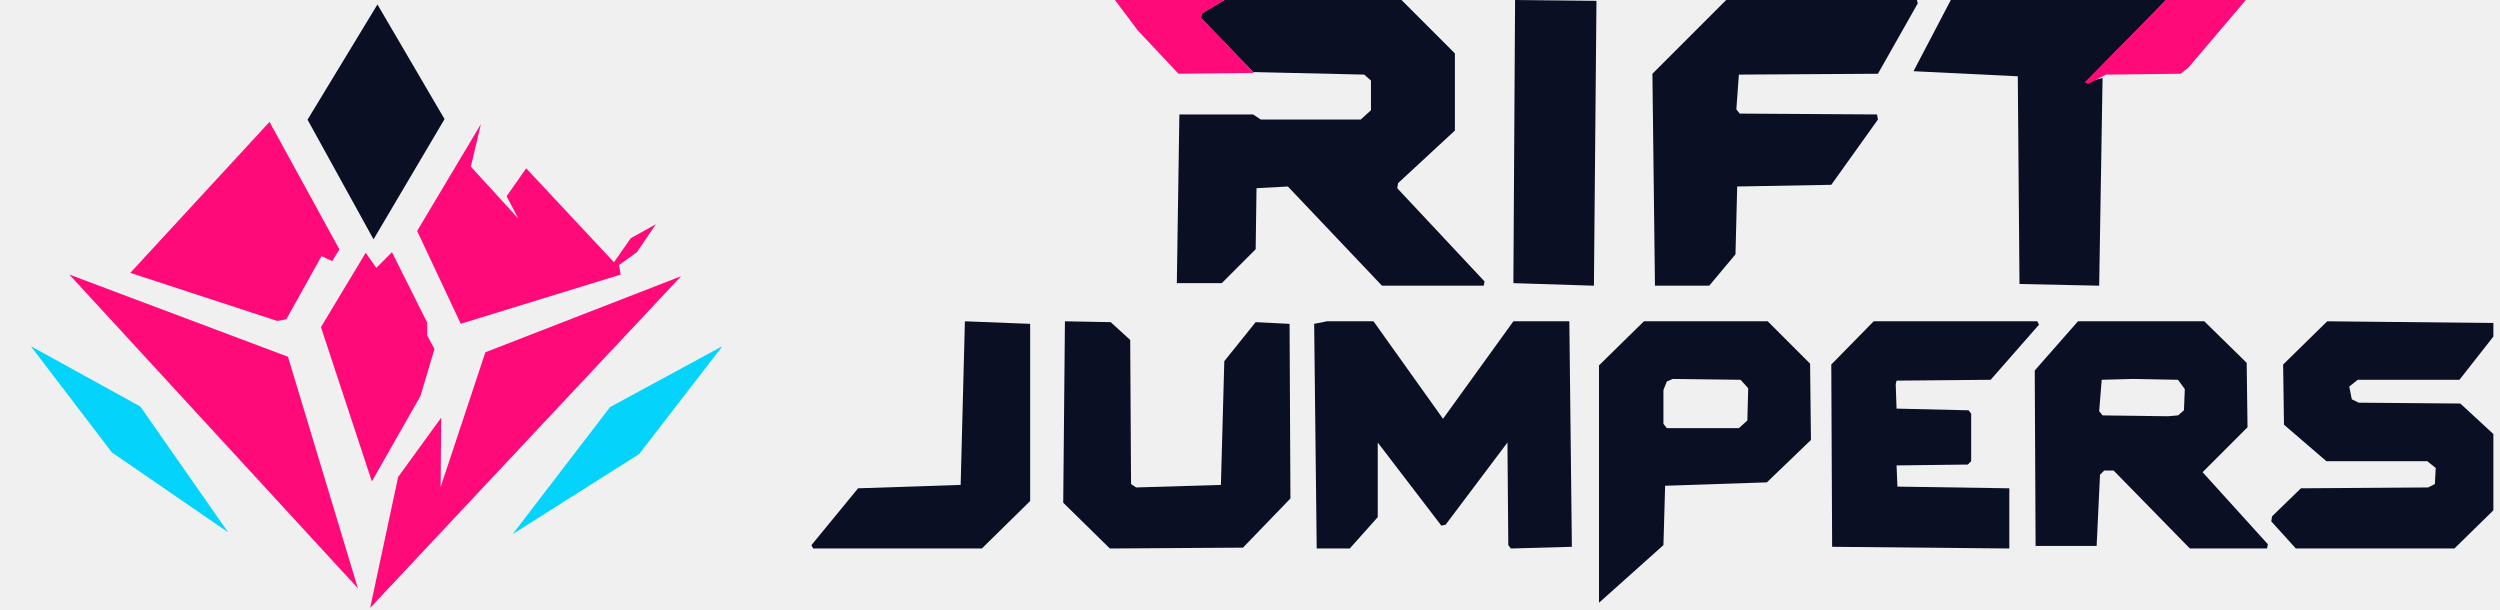
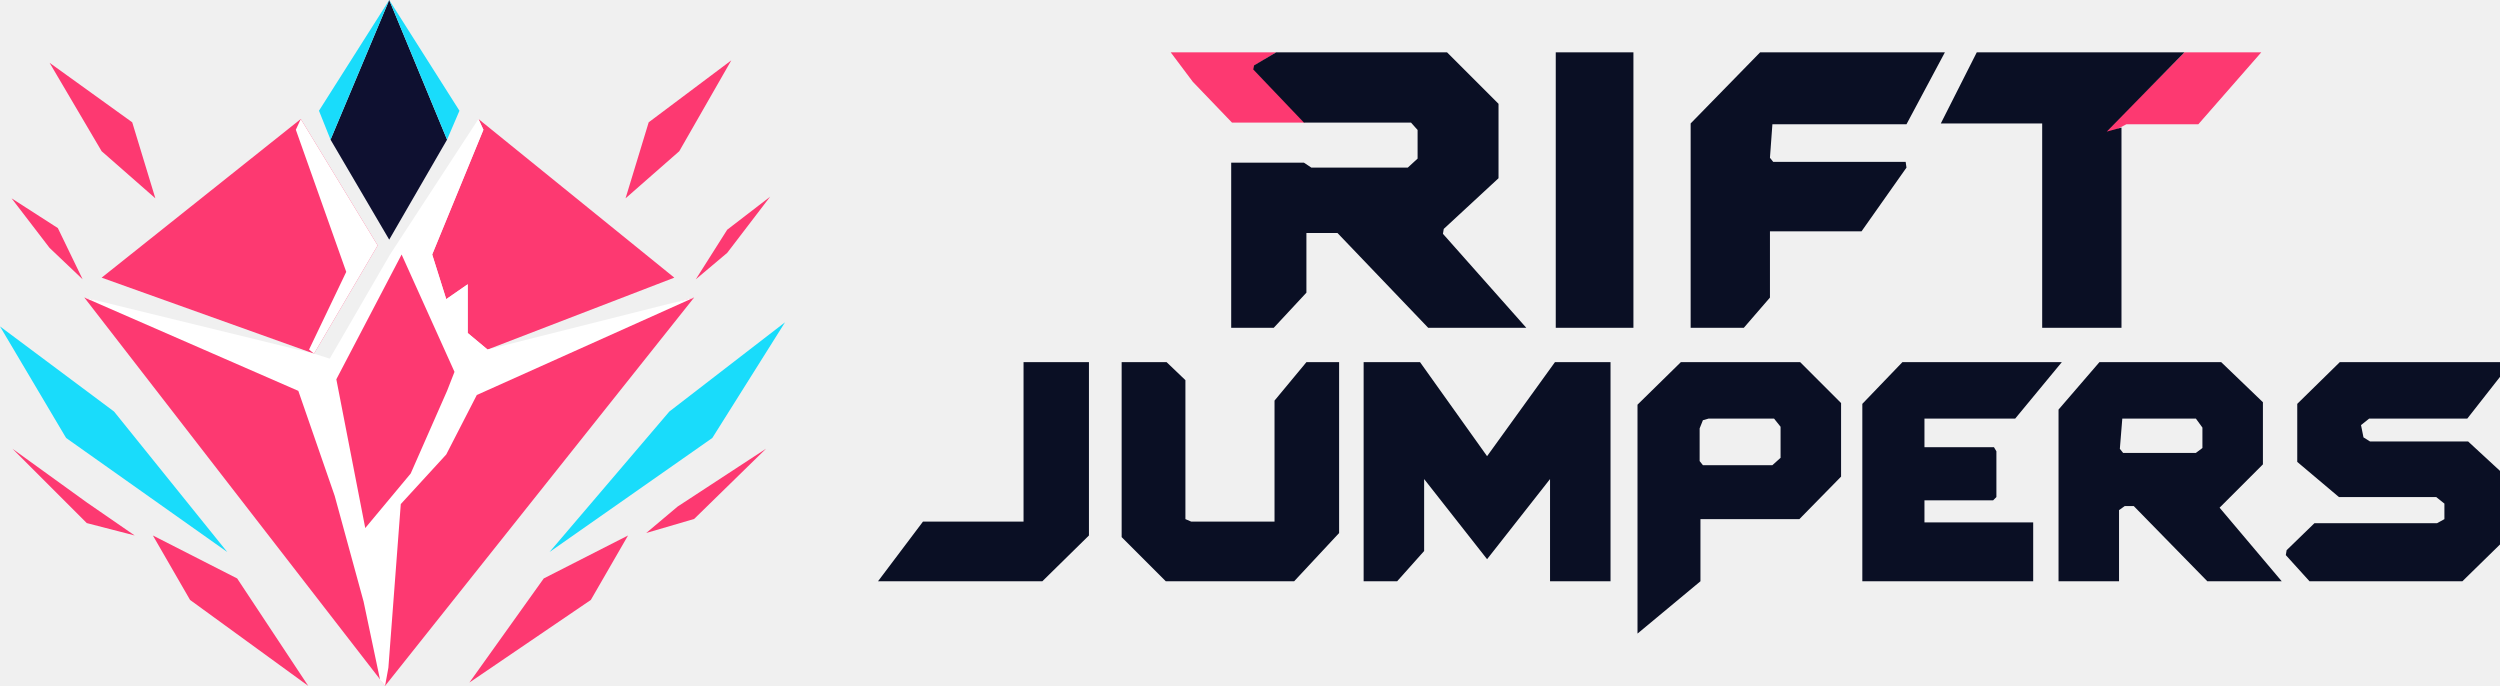
- <svg xmlns="http://www.w3.org/2000/svg" viewBox="0 0 2949 719" width="2949" height="719">
-   <g transform="translate(0,0.0) scale(0.6596)">
-     <path d="M0,0 L-556,593 L-506,359 L-429,253 L-430,377 L-350,136 Z" transform="translate(1218,494)" fill="#FF0A78" />
-     <path d="M0,0 L391,147 L516,561 Z" transform="translate(124,491)" fill="#FF0A78" />
-     <path d="M0,0 L125,228 L112,249 L93,240 L30,353 L14,356 L-249,270 Z" transform="translate(482,218)" fill="#FF0A78" />
-     <path d="M0,0 L-18,76 L67,169 L46,129 L81,79 L238,247 L268,204 L313,179 L279,229 L247,252 L250,269 L-36,357 L-114,191 Z" transform="translate(860,222)" fill="#FF0A78" />
-     <path d="M0,0 L120,205 L-7,420 L-125,206 Z" transform="translate(675,8)" fill="#0A0F24" />
-     <path d="M0,0 L63,126 L63,149 L76,173 L51,257 L-36,410 L-127,134 L-47,1 L-28,28 Z" transform="translate(701,451)" fill="#FF0A78" />
-     <path d="M0,0 L-149,193 L-375,336 L-201,109 Z" transform="translate(1292,619)" fill="#04D3FB" />
-     <path d="M0,0 L196,108 L353,333 L145,190 Z" transform="translate(55,619)" fill="#04D3FB" />
+ <svg xmlns="http://www.w3.org/2000/svg" viewBox="0 0 3058.0 839.0" width="3058" height="839">
+   <g transform="scale(1.0108)">
+     <path fill="#0E1030" d="M471,0 L400,169 L471,290 L541,169 Z" />
+     <path fill="#19DCFB" d="M471,0 L386,134 L400,169 Z" />
+     <path fill="#19DCFB" d="M471,0 L556,134 L541,169 Z" />
+     <path fill="#FD3971" d="M60,76 L160,148 L188,240 L123,183 Z" />
+     <path fill="#FD3971" d="M14,240 L70,276 L100,338 L60,300 Z" />
+     <path fill="#FD3971" d="M15,543 L105,608 L163,648 L105,633 Z" />
+     <path fill="#FD3971" d="M185,648 L287,700 L373,830 L230,726 Z" />
+     <path fill="#FD3971" d="M885,73 L785,148 L757,240 L822,183 Z" />
+     <path fill="#FD3971" d="M932,238 L880,278 L842,338 L880,306 Z" />
+     <path fill="#FD3971" d="M927,543 L820,613 L782,645 L840,628 Z" />
+     <path fill="#FD3971" d="M760,648 L658,700 L568,826 L715,726 Z" />
+     <path fill="#19DCFB" d="M0,395 L138,498 L275,668 L80,530 Z" />
+     <path fill="#19DCFB" d="M950,390 L810,498 L665,668 L862,530 Z" />
+     <path fill="#FD3971" d="M364,144 L123,336 L380,428 L457,297 Z" />
+     <path fill="#FD3971" d="M579,144 L816,336 L590,423 L566,403 L566,344 L540,362 L523,308 L585,157 Z" />
+     <path fill="#FD3971" d="M102,360 L466,468 L840,360 L466,830 Z" />
+     <path fill="#FFFFFF" d="M364,144 L457,297 L380,428 L374,423 L419,329 L358,157 Z" />
+     <path fill="#FFFFFF" d="M579,144 L585,157 L523,308 L540,362 L566,344 L566,403 L590,423 L840,360 L577,478 L540,550 L485,610 L470,808 L466,830 L460,823 L440,728 L405,600 L361,473 L102,360 L380,428 L399,434 L472,308 Z" />
+     <path fill="#FD3971" d="M486,308 L550,450 L541,473 L497,573 L442,639 L407,459 Z" />
  </g>
-   <g transform="translate(949.1853,0)">
-     <path d="M0,0 L209,0 L272,63 L272,154 L205,216 L204,222 L307,332 L306,337 L186,337 L75,220 L38,222 L37,294 L-3,334 L-56,334 L-53,135 L34,135 L43,141 L161,141 L173,130 L173,95 L165,88 L34,85 L-28,21 L-27,16 Z" transform="translate(495,0)" fill="#0A0F24" />
-     <path d="M0,0 L55,0 L137,115 L220,0 L286,0 L289,266 L217,268 L214,264 L213,143 L140,240 L135,241 L60,143 L60,231 L27,268 L-12,268 L-15,3 Z" transform="translate(616,379)" fill="#0A0F24" />
-     <path d="M0,0 L225,0 L226,4 L179,87 L15,88 L12,129 L16,134 L178,135 L179,141 L124,218 L13,220 L11,300 L-20,337 L-84,337 L-87,87 Z" transform="translate(1087,0)" fill="#0A0F24" />
-     <path d="M0,0 L149,0 L199,49 L200,125 L147,178 L224,263 L223,268 L132,268 L42,176 L31,176 L26,181 L22,265 L-50,265 L-51,58 Z M65,68 L28,69 L25,106 L29,111 L106,112 L118,111 L125,105 L126,80 L118,69 Z" transform="translate(1502,379)" fill="#0A0F24" />
-     <path d="M0,0 L196,2 L196,18 L156,69 L36,69 L26,77 L29,92 L37,96 L157,97 L196,133 L196,223 L150,268 L-37,268 L-66,236 L-65,230 L-31,197 L119,196 L127,192 L128,173 L118,165 L-1,165 L-51,122 L-52,51 Z" transform="translate(1796,379)" fill="#0A0F24" />
-     <path d="M0,0 L146,0 L196,50 L197,140 L145,190 L25,194 L23,264 L-53,332 L-53,52 Z M34,68 L27,71 L23,81 L23,121 L27,126 L112,126 L122,117 L123,79 L114,69 Z" transform="translate(990,379)" fill="#0A0F24" />
-     <path d="M0,0 L54,1 L77,22 L78,192 L84,196 L184,193 L188,47 L225,1 L265,3 L266,209 L210,267 L53,268 L-2,214 Z" transform="translate(307,379)" fill="#0A0F24" />
-     <path d="M0,0 L254,0 L159,97 L179,92 L175,337 L81,335 L79,90 L-44,84 Z" transform="translate(1352,0)" fill="#0A0F24" />
-     <path d="M0,0 L193,0 L195,4 L138,69 L27,70 L26,74 L27,103 L112,105 L115,109 L115,165 L111,169 L27,170 L28,195 L160,197 L160,268 L-49,266 L-50,51 Z" transform="translate(1261,379)" fill="#0A0F24" />
-     <path d="M0,0 L96,1 L93,337 L-2,334 Z" transform="translate(838,0)" fill="#0A0F24" />
-     <path d="M0,0 L77,3 L77,212 L20,268 L-179,268 L-181,264 L-126,197 L-5,193 Z" transform="translate(189,379)" fill="#0A0F24" />
-     <path d="M0,0 L94,0 L26,80 L17,87 L-71,88 L-92,99 L-96,97 Z" transform="translate(1606,0)" fill="#FF0A78" />
-     <path d="M0,0 L129,0 L103,16 L102,21 L164,86 L75,87 L27,36 Z" transform="translate(366,0)" fill="#FF0A78" />
+   <g transform="translate(1074.0 64.0)">
+     <path fill="#FD3971" d="M1598,0 L1692,0 L1615,88 L1527,88 L1506,99 L1502,97 Z M358,0 L487,0 L461,16 L460,21 L522,86 L433,86 L385,36 Z" />
+     <path fill="#0A0F24" fill-rule="evenodd" d="M487,0 L696,0 L759,63 L759,154 L692,216 L691,222 L793,337 L673,337 L562,221 L524,221 L524,294 L484,337 L432,337 L432,135 L521,135 L530,141 L648,141 L660,130 L660,95 L652,86 L521,86 L459,21 L460,16 Z M663,379 L745,494 L828,379 L896,379 L896,647 L822,647 L822,522 L745,620 L668,522 L668,610 L635,647 L594,647 L594,379 Z M1079,0 L1305,0 L1258,88 L1094,88 L1091,129 L1095,134 L1257,134 L1258,141 L1203,219 L1091,219 L1091,300 L1059,337 L994,337 L994,87 Z M1494,379 L1643,379 L1694,428 L1694,504 L1641,557 L1717,647 L1626,647 L1536,555 L1525,555 L1518,560 L1518,647 L1444,647 L1444,437 Z M1522,448 L1519,485 L1523,490 L1612,490 L1620,484 L1620,459 L1612,448 Z M1788,379 L1984,379 L1984,397 L1944,448 L1824,448 L1814,456 L1817,471 L1825,476 L1945,476 L1984,512 L1984,602 L1938,647 L1751,647 L1722,615 L1723,609 L1757,576 L1907,576 L1916,571 L1916,552 L1906,544 L1787,544 L1736,501 L1736,430 Z M982,379 L1128,379 L1178,429 L1178,519 L1127,571 L1006,571 L1006,647 L929,711 L929,431 Z M1016,448 L1009,450 L1005,460 L1005,500 L1009,505 L1094,505 L1104,496 L1104,458 L1096,448 Z M298,379 L353,379 L376,401 L376,571 L383,574 L485,574 L485,426 L524,379 L564,379 L564,588 L509,647 L352,647 L298,593 Z M1344,0 L1598,0 L1503,97 L1521,92 L1521,337 L1424,337 L1424,87 L1300,87 Z M1253,379 L1448,379 L1391,448 L1280,448 L1280,483 L1365,483 L1368,488 L1368,544 L1364,548 L1280,548 L1280,575 L1413,575 L1413,647 L1204,647 L1204,430 Z M829,0 L924,0 L924,337 L829,337 Z M178,379 L258,379 L258,591 L201,647 L0,647 L55,574 L178,574 Z" />
  </g>
</svg>
